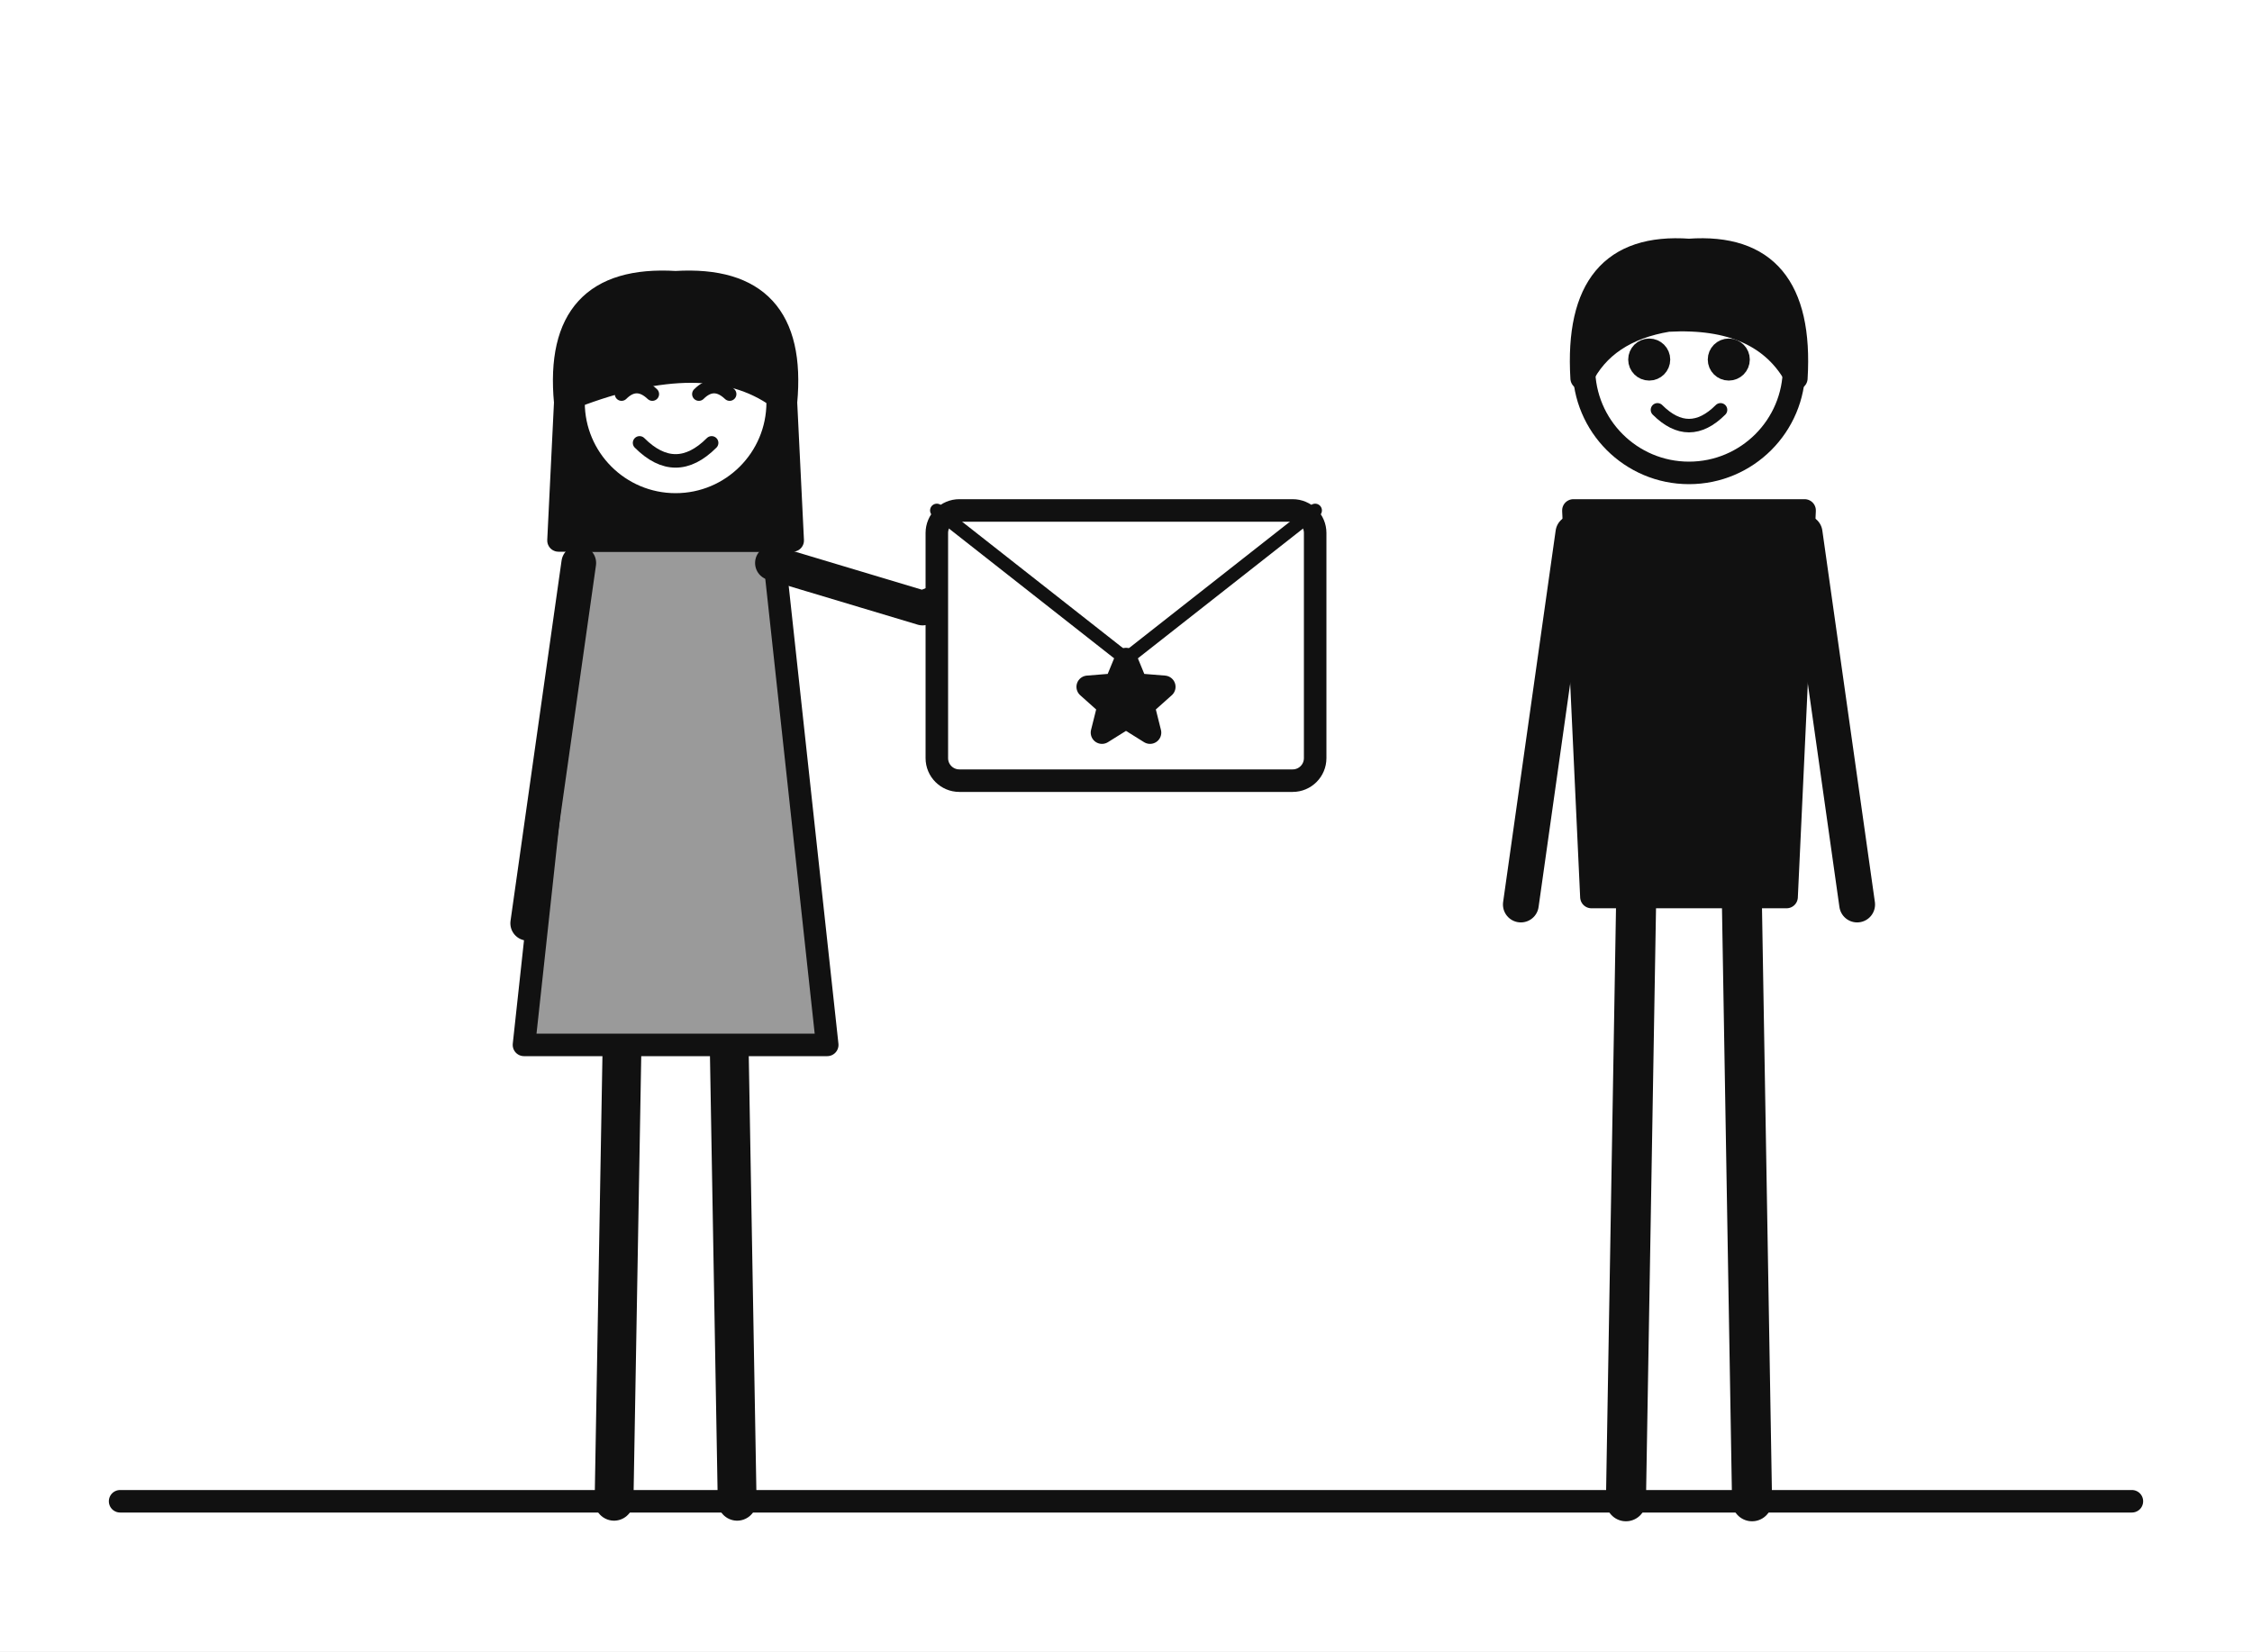
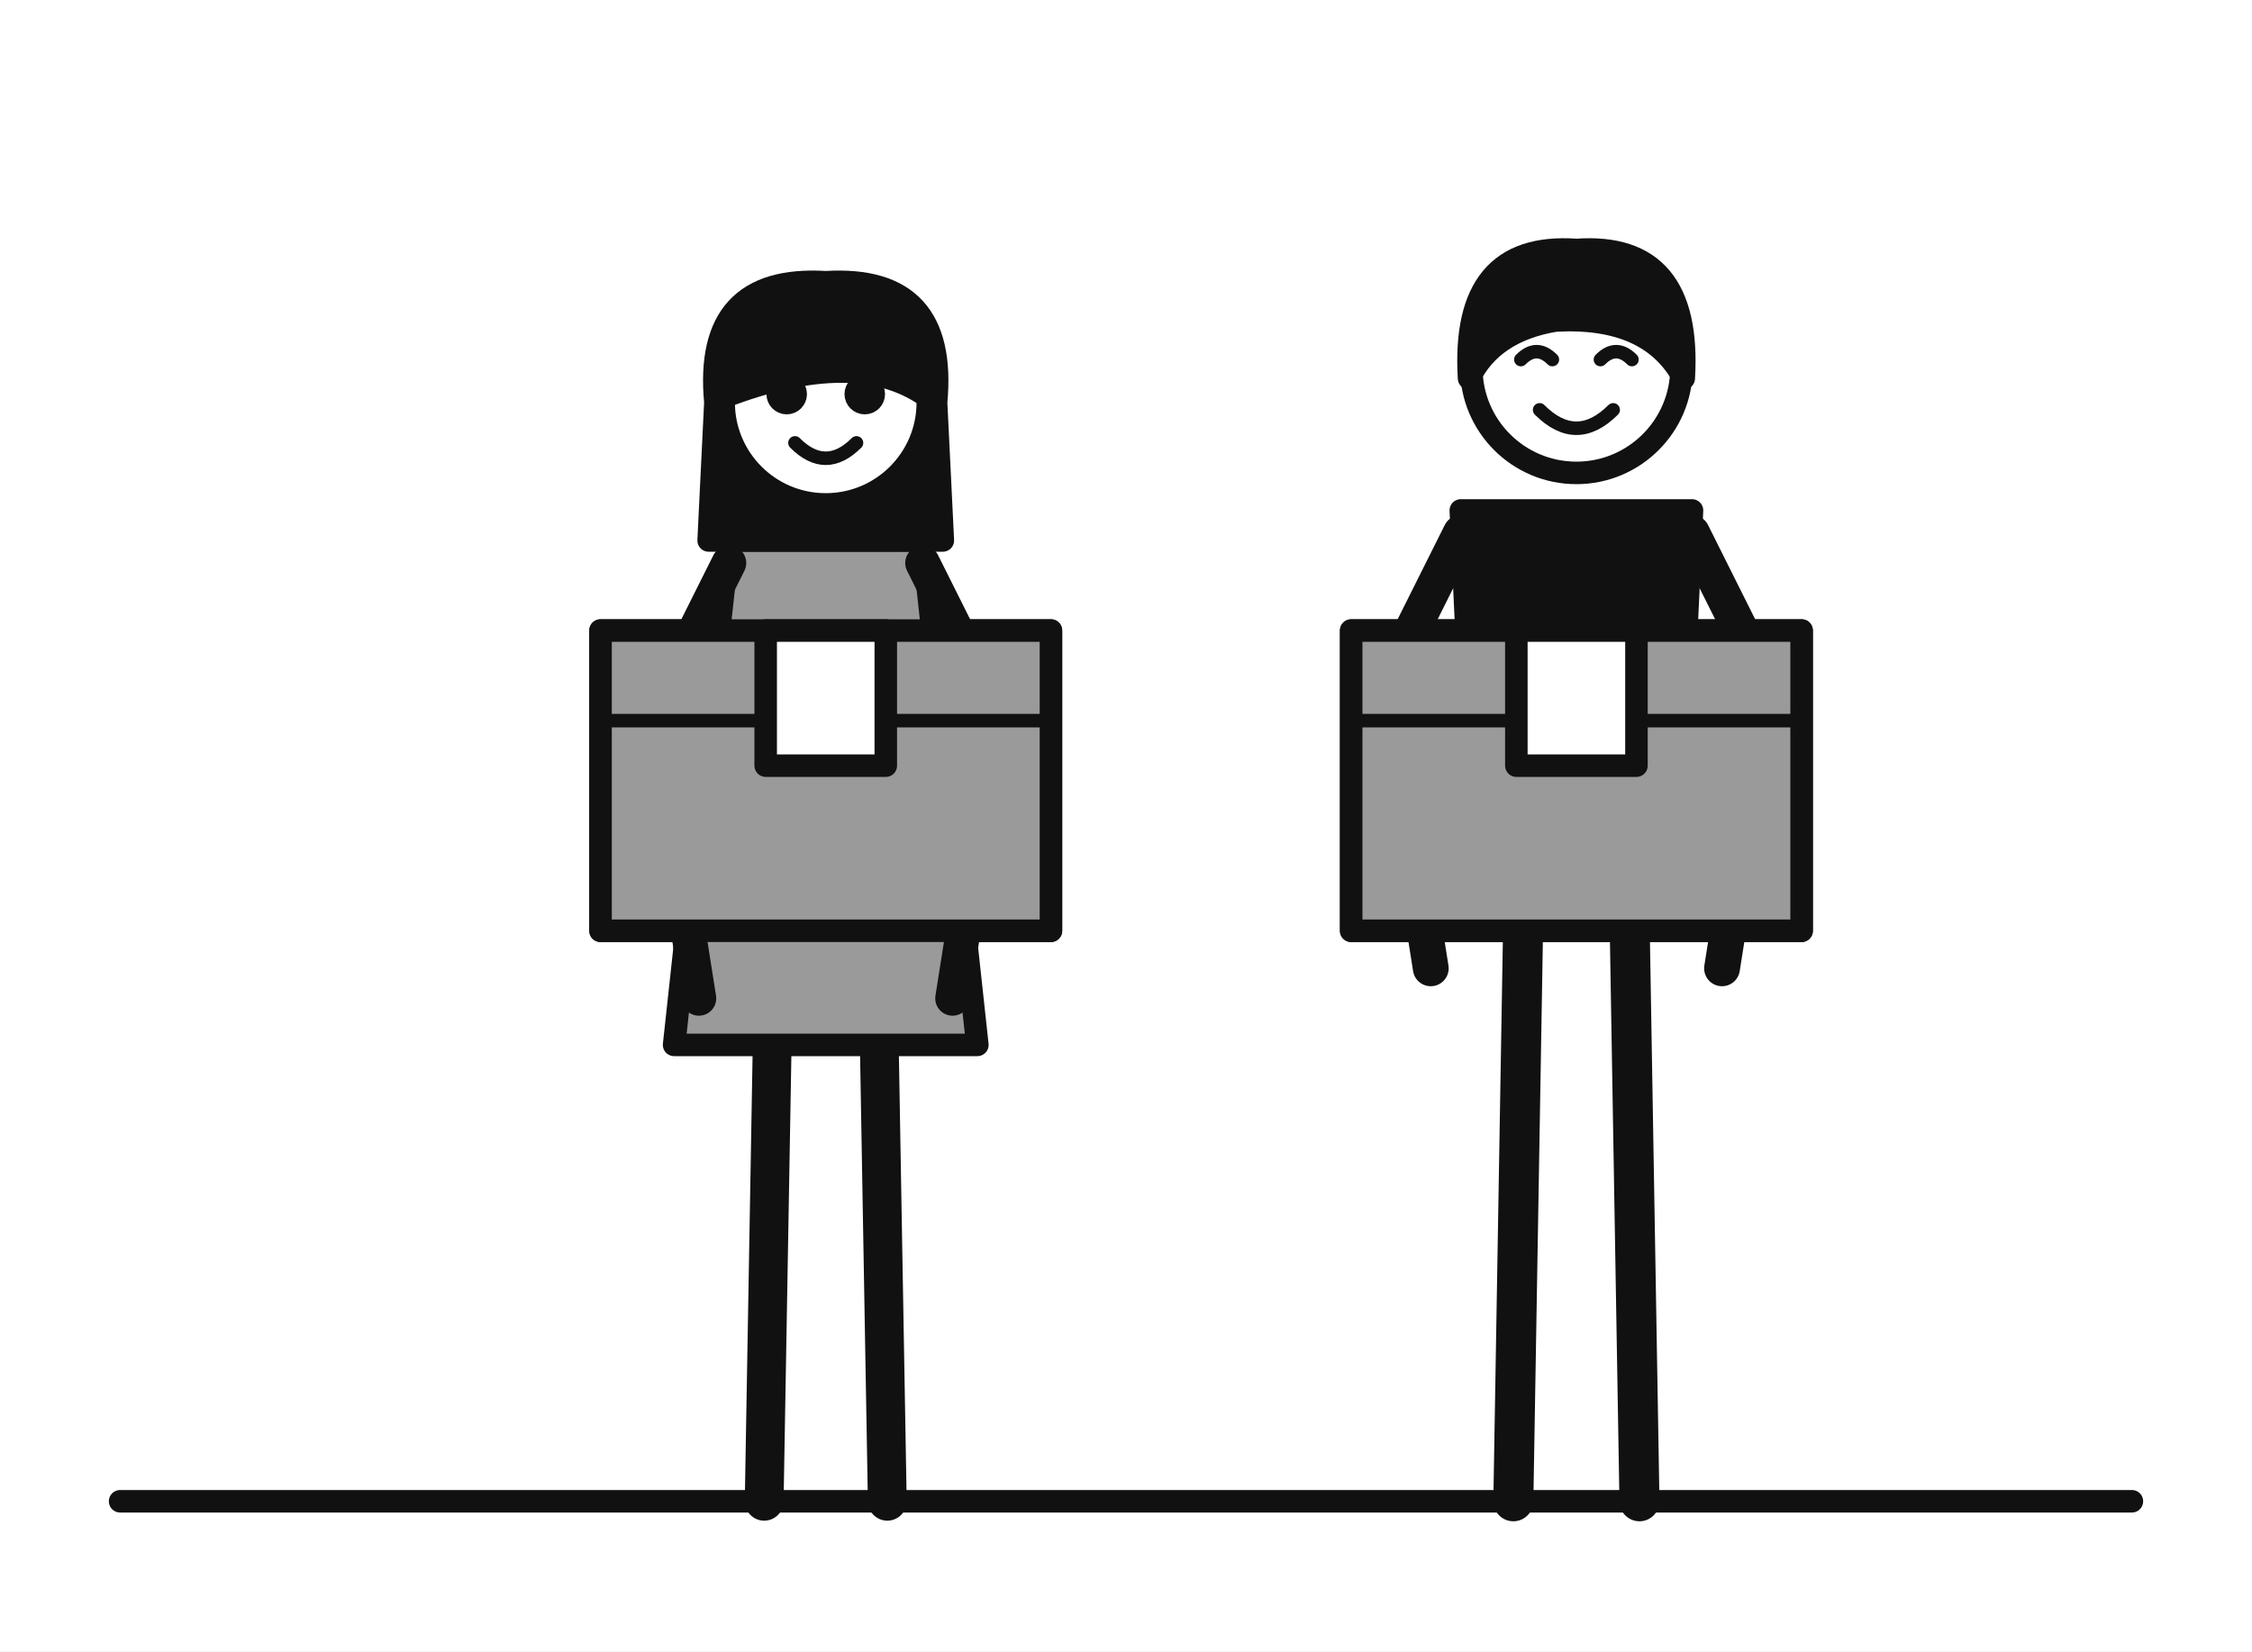
<svg xmlns="http://www.w3.org/2000/svg" viewBox="0 0 300 220">
  <style>.g{fill:none;stroke:#111;stroke-width:3;stroke-linecap:round;stroke-linejoin:round}.p{fill:#fff;stroke:#111;stroke-width:3;stroke-linejoin:round;stroke-linecap:round}.h{fill:#111;stroke:#111;stroke-width:3;stroke-linejoin:round;stroke-linecap:round}.a{fill:#9a9a9a;stroke:#111;stroke-width:3;stroke-linejoin:round;stroke-linecap:round}.t{fill:none;stroke:#111;stroke-width:1.8;stroke-linecap:round;stroke-linejoin:round}.w{fill:none;stroke:#fff;stroke-width:2.2;stroke-linecap:round}.m{fill:#d8342c;stroke:#111;stroke-width:3;stroke-linejoin:round}.hijau{fill:#3a9d4a;stroke:#111;stroke-width:3;stroke-linejoin:round}.biru{fill:#2f6fd6;stroke:#111;stroke-width:3;stroke-linejoin:round}.kuning{fill:#f2c230;stroke:#111;stroke-width:3;stroke-linejoin:round}.birutua{fill:#1c3470;stroke:#111;stroke-width:3;stroke-linejoin:round}.n{fill:#fff;stroke:none}text{font-family:'DFKai-SB','BiauKai','Kaiti TC','Noto Serif TC',serif;fill:#111}.d{font-family:'Segoe UI',Roboto,Arial,sans-serif;font-weight:700}</style>
  <rect width="300" height="220" fill="#fff" />
  <polyline class="g" points="16,200 284,200" />
-   <polyline class="g" points="83.2,120 81.8,200" style="stroke-width:5.168" />
-   <polyline class="g" points="96.8,120 98.2,200" style="stroke-width:5.168" />
-   <polygon class="a" points="77.1,72 102.9,72 110.2,139.2 69.8,139.2" />
-   <polyline class="g" points="77.1,75 70.3,123" style="stroke-width:4.624" />
-   <polyline class="g" points="102.9,75 122.9,81 148.9,71" style="stroke-width:4.624" />
-   <path class="h" d="M75.3 53.6 Q73.7 36.6 90 37.6 Q106.3 36.6 104.7 53.6 L105.6 72 L74.4 72 Z" />
-   <circle class="p" cx="90" cy="53.6" r="13.6" />
-   <path class="h" d="M76.4 52.9 Q77.8 38.6 90 39.3 Q102.2 38.6 103.6 52.9 Q94.1 46.1 76.4 52.9 Z" />
-   <path class="t" d="M82.8 52.5 q2 -2 4.1 0 M93.1 52.5 q2 -2 4.1 0" />
-   <path class="t" d="M85.2 59 Q90 63.8 94.8 59" />
-   <rect class="p" x="124.8" y="68" width="50.4" height="36" rx="3" />
-   <polyline class="t" points="124.8,68 150,87.8 175.2,68" />
-   <polygon class="h" points="150,87.8 151.4,91.2 155.1,91.5 152.3,94 153.2,97.6 150,95.6 146.8,97.6 147.7,94 144.9,91.5 148.6,91.2" />
-   <polyline class="g" points="218,117.5 216.6,200" style="stroke-width:5.33" />
-   <polyline class="g" points="232,117.5 233.4,200" style="stroke-width:5.33" />
-   <polygon class="h" points="209.6,68 240.4,68 238,119.5 212,119.5" />
-   <polyline class="g" points="209.6,71 202.6,120.5" style="stroke-width:4.769" />
-   <polyline class="g" points="240.4,71 247.4,120.5" style="stroke-width:4.769" />
-   <circle class="p" cx="225" cy="49" r="14" />
-   <path class="h" d="M210.7 50.4 Q209.6 32.2 225 33.3 Q240.4 32.2 239.3 50.4 Q234.8 42 222.2 42.7 Q213.8 44.1 210.7 50.4 Z" />
-   <circle class="h" cx="219.7" cy="47.9" r="1.3" />
-   <circle class="h" cx="230.3" cy="47.9" r="1.3" />
-   <path class="t" d="M220.8 54.6 Q225 58.8 229.2 54.6" />
+   <rect class="a" x="80" y="84" width="60" height="40" rx="0" />
+   <polyline class="t" points="80,96 140,96" />
+   <rect class="p" x="102" y="84" width="16" height="18" rx="0" />
+   <polyline class="g" points="103.2,120 101.8,200" style="stroke-width:5.168" />
+   <polyline class="g" points="116.8,120 118.2,200" style="stroke-width:5.168" />
+   <polygon class="a" points="97.1,72 122.9,72 130.2,139.2 89.8,139.2" />
+   <polyline class="g" points="97.1,75 87.1,95 93.1,133" style="stroke-width:4.624" />
+   <polyline class="g" points="122.9,75 132.9,95 126.9,133" style="stroke-width:4.624" />
+   <path class="h" d="M95.3 53.6 Q93.7 36.6 110 37.6 Q126.3 36.6 124.7 53.6 L125.6 72 L94.4 72 Z" />
+   <circle class="p" cx="110" cy="53.6" r="13.6" />
+   <path class="h" d="M96.4 52.9 Q97.8 38.6 110 39.3 Q122.2 38.6 123.6 52.9 Q114.1 46.1 96.4 52.9 Z" />
+   <circle class="h" cx="104.8" cy="52.5" r="1.2" />
+   <circle class="h" cx="115.2" cy="52.5" r="1.2" />
+   <path class="t" d="M105.9 59 Q110 63.1 114.1 59" />
+   <rect class="a" x="80" y="84" width="60" height="40" rx="0" />
+   <polyline class="t" points="80,96 140,96" />
+   <rect class="p" x="102" y="84" width="16" height="18" rx="0" />
+   <rect class="a" x="180" y="84" width="60" height="40" rx="0" />
+   <polyline class="t" points="180,96 240,96" />
+   <rect class="p" x="202" y="84" width="16" height="18" rx="0" />
+   <polyline class="g" points="203,117.5 201.6,200" style="stroke-width:5.33" />
+   <polyline class="g" points="217,117.5 218.4,200" style="stroke-width:5.33" />
+   <polygon class="h" points="194.6,68 225.4,68 223,119.5 197,119.5" />
+   <polyline class="g" points="194.6,71 184.6,91 190.6,129" style="stroke-width:4.769" />
+   <polyline class="g" points="225.4,71 235.4,91 229.4,129" style="stroke-width:4.769" />
+   <circle class="p" cx="210" cy="49" r="14" />
+   <path class="h" d="M195.7 50.4 Q194.6 32.2 210 33.3 Q225.4 32.2 224.3 50.4 Q219.8 42 207.2 42.7 Q198.8 44.1 195.7 50.4 Z" />
+   <path class="t" d="M202.6 47.9 q2.1 -2.1 4.2 0 M213.2 47.9 q2.1 -2.1 4.2 0" />
+   <path class="t" d="M205.1 54.6 Q210 59.5 214.9 54.6" />
+   <rect class="a" x="180" y="84" width="60" height="40" rx="0" />
+   <polyline class="t" points="180,96 240,96" />
+   <rect class="p" x="202" y="84" width="16" height="18" rx="0" />
</svg>
